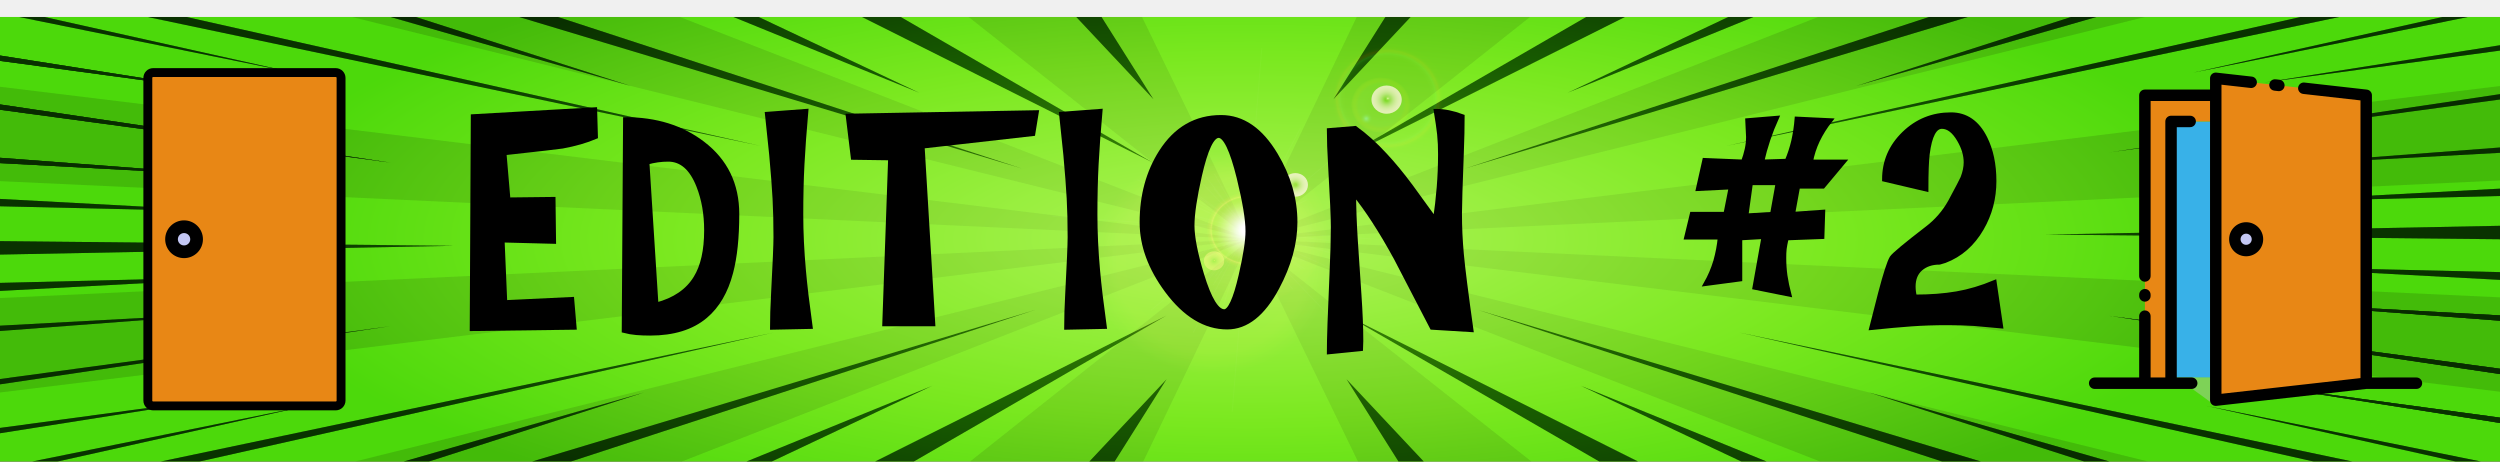
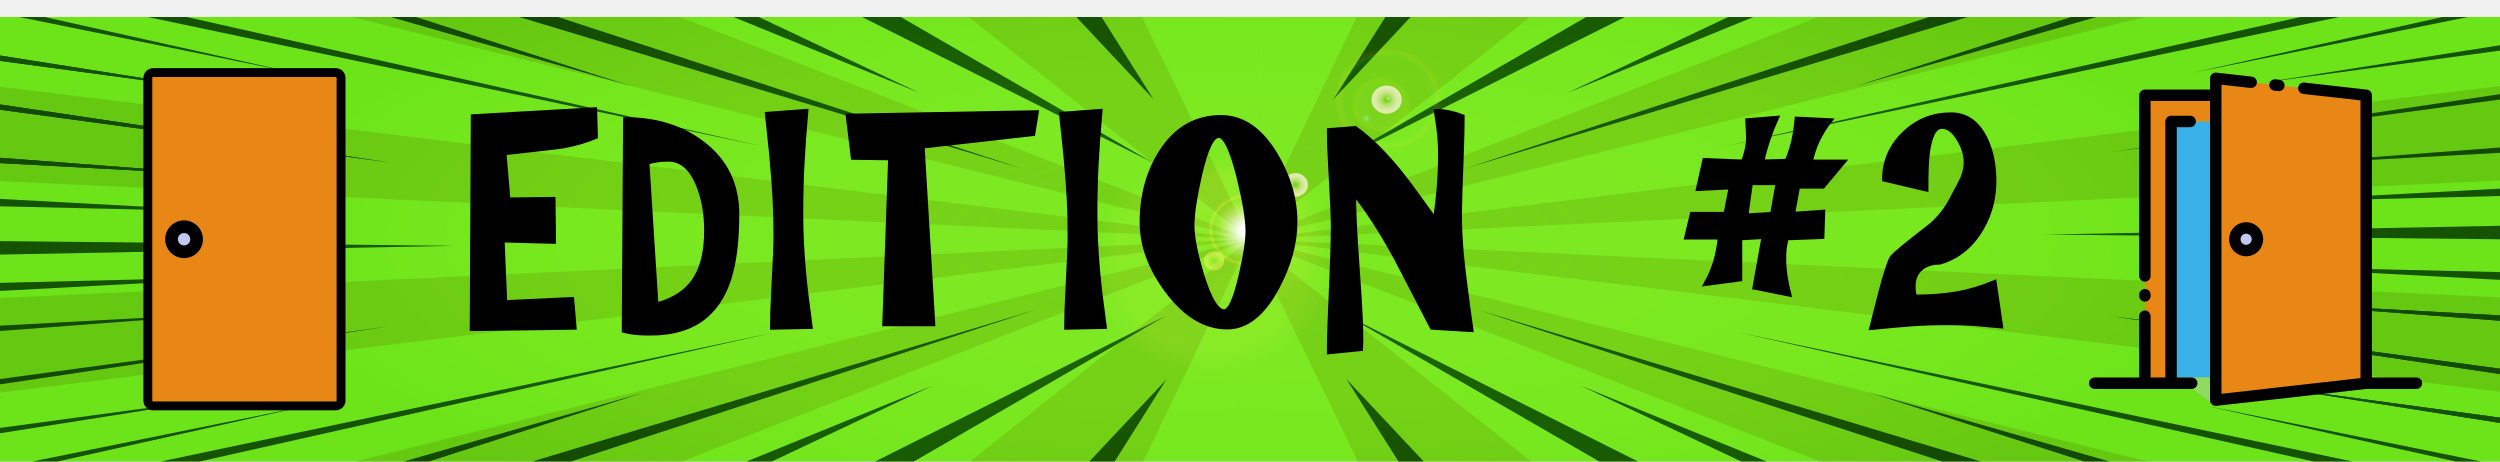
<svg xmlns="http://www.w3.org/2000/svg" xmlns:xlink="http://www.w3.org/1999/xlink" viewBox="0 0 5625 1038.391">
  <defs>
-     <style>.cls-1{isolation:isolate;}.cls-2{fill:#7ae820;}.cls-3{opacity:0.3;}.cls-4{fill:#59a818;}.cls-5{mix-blend-mode:multiply;}.cls-6{fill:#37690f;}.cls-7{mix-blend-mode:soft-light;fill:url(#radial-gradient);}.cls-8{opacity:0.25;fill:url(#radial-gradient-2);}.cls-10,.cls-11,.cls-13,.cls-14,.cls-15,.cls-16,.cls-17,.cls-18,.cls-19,.cls-20,.cls-21,.cls-22,.cls-8,.cls-9{mix-blend-mode:screen;}.cls-9{fill:url(#radial-gradient-3);}.cls-10{fill:url(#radial-gradient-4);}.cls-11{opacity:0.2;fill:url(#radial-gradient-5);}.cls-12,.cls-16{fill:none;}.cls-13{opacity:0.15;fill:url(#radial-gradient-6);}.cls-14,.cls-17{opacity:0.5;}.cls-14{fill:url(#radial-gradient-7);}.cls-15{fill:url(#radial-gradient-8);}.cls-16{stroke:#fff;stroke-width:2px;opacity:0.03;}.cls-16,.cls-23,.cls-28{stroke-miterlimit:10;}.cls-17{fill:url(#radial-gradient-9);}.cls-18{fill:url(#radial-gradient-10);}.cls-19{fill:url(#radial-gradient-11);}.cls-20{fill:url(#radial-gradient-12);}.cls-21{fill:url(#radial-gradient-13);}.cls-22{fill:url(#radial-gradient-14);}.cls-23,.cls-28{stroke:#000;}.cls-23{stroke-width:10px;}.cls-24{fill:#38b1e8;}.cls-25,.cls-28{fill:#e88715;}.cls-26{fill:#c3c7f4;}.cls-27{fill:#c8c8c8;opacity:0.4;}.cls-28{stroke-width:20px;}</style>
-     <radialGradient id="radial-gradient" cx="875.844" cy="500" r="712.736" gradientTransform="translate(-2.21371 38.30183) scale(3.21371 1)" gradientUnits="userSpaceOnUse">
-       <stop offset="0.004" stop-color="#fff" />
-       <stop offset="1" stop-color="#231f20" />
-     </radialGradient>
-     <radialGradient id="radial-gradient-2" cx="2686.999" cy="573.872" r="224.143" gradientTransform="translate(-497.3215 -51.5203) scale(1.19979 1.12067)" gradientUnits="userSpaceOnUse">
+     <radialGradient id="b428d405-bc49-4219-aef6-023511376dbb" cx="875.844" cy="500" r="712.736" gradientTransform="translate(-2.21371 38.30183) scale(3.21371 1)" gradientUnits="userSpaceOnUse">
+       <stop offset="0.004" stop-color="#fff" stop-opacity="0" />
+       <stop offset="1" stop-color="#231f20" stop-opacity="0.3" />
+     </radialGradient>
+     <radialGradient id="a4ddbfa7-8ca4-4d6a-964b-4cf247e76c42" cx="2686.999" cy="573.872" r="224.143" gradientTransform="translate(-497.3215 -51.5203) scale(1.19979 1.12067)" gradientUnits="userSpaceOnUse">
      <stop offset="0.1" />
      <stop offset="0.112" stop-color="#080602" />
      <stop offset="0.162" stop-color="#231b08" />
      <stop offset="0.218" stop-color="#392c0d" />
      <stop offset="0.285" stop-color="#4a3910" />
      <stop offset="0.366" stop-color="#554213" />
      <stop offset="0.481" stop-color="#5c4815" />
      <stop offset="0.8" stop-color="#5e4915" />
      <stop offset="1" />
    </radialGradient>
-     <radialGradient id="radial-gradient-3" cx="2921.403" cy="339.468" r="7.471" gradientTransform="translate(-497.3215 -51.5203) scale(1.19979 1.12067)" gradientUnits="userSpaceOnUse">
+     <radialGradient id="a08fd980-f6ba-41ba-b020-713761aa1496" cx="2921.403" cy="339.468" r="7.471" gradientTransform="translate(-497.3215 -51.5203) scale(1.19979 1.12067)" gradientUnits="userSpaceOnUse">
      <stop offset="0" stop-color="#d4e194" />
      <stop offset="0.06" stop-color="#afba7a" />
      <stop offset="0.137" stop-color="#868f5e" />
      <stop offset="0.22" stop-color="#626845" />
      <stop offset="0.308" stop-color="#44482f" />
      <stop offset="0.402" stop-color="#2b2e1e" />
      <stop offset="0.506" stop-color="#181911" />
      <stop offset="0.622" stop-color="#0a0b07" />
      <stop offset="0.764" stop-color="#020302" />
      <stop offset="1" />
    </radialGradient>
-     <radialGradient id="radial-gradient-4" cx="3017.193" cy="243.678" r="7.471" xlink:href="#radial-gradient-3" />
-     <radialGradient id="radial-gradient-5" cx="3003.985" cy="256.886" r="56.036" gradientTransform="translate(-497.3215 -51.5203) scale(1.19979 1.12067)" gradientUnits="userSpaceOnUse">
+     <radialGradient id="ae3f142e-7db7-4815-a64f-ab3692cc9d0a" cx="3017.193" cy="243.678" r="7.471" xlink:href="#a08fd980-f6ba-41ba-b020-713761aa1496" />
+     <radialGradient id="b0ab7154-33cf-4e5f-8e44-34dae36d9174" cx="3003.985" cy="256.886" r="56.036" gradientTransform="translate(-497.3215 -51.5203) scale(1.19979 1.12067)" gradientUnits="userSpaceOnUse">
      <stop offset="0.05" />
      <stop offset="0.092" stop-color="#040a03" />
      <stop offset="0.298" stop-color="#183411" />
      <stop offset="0.483" stop-color="#25531c" />
      <stop offset="0.64" stop-color="#2e6622" />
      <stop offset="0.75" stop-color="#316d24" />
      <stop offset="0.786" stop-color="#4f6e16" />
      <stop offset="0.834" stop-color="#716f06" />
      <stop offset="0.86" stop-color="#7e6f00" />
      <stop offset="0.888" stop-color="#7a6c00" />
      <stop offset="0.912" stop-color="#706200" />
      <stop offset="0.936" stop-color="#5d5200" />
      <stop offset="0.959" stop-color="#443c00" />
      <stop offset="0.981" stop-color="#231f00" />
      <stop offset="1" />
    </radialGradient>
-     <radialGradient id="radial-gradient-6" cx="2753.038" cy="507.833" r="149.429" gradientTransform="translate(-497.3215 -51.5203) scale(1.19979 1.12067)" gradientUnits="userSpaceOnUse">
+     <radialGradient id="bd83c019-26a9-4fcd-9168-9c5fe76b4ccc" cx="2753.038" cy="507.833" r="149.429" gradientTransform="translate(-497.3215 -51.5203) scale(1.19979 1.12067)" gradientUnits="userSpaceOnUse">
      <stop offset="0" stop-color="#200" />
      <stop offset="0.73" stop-color="#984023" />
      <stop offset="1" stop-color="#200" />
    </radialGradient>
-     <radialGradient id="radial-gradient-7" cx="2753.038" cy="507.833" r="74.714" gradientTransform="translate(-497.3215 -51.5203) scale(1.19979 1.12067)" gradientUnits="userSpaceOnUse">
+     <radialGradient id="ea0cc5d8-b65d-4006-85ee-c7a2fe32bc7f" cx="2753.038" cy="507.833" r="74.714" gradientTransform="translate(-497.3215 -51.5203) scale(1.19979 1.12067)" gradientUnits="userSpaceOnUse">
      <stop offset="0.15" stop-color="#fff" />
      <stop offset="0.209" stop-color="#e5d3d3" />
      <stop offset="0.29" stop-color="#c49c9e" />
      <stop offset="0.361" stop-color="#ad7477" />
      <stop offset="0.416" stop-color="#9e5c5f" />
      <stop offset="0.45" stop-color="#995356" />
      <stop offset="0.572" stop-color="#6b3335" />
      <stop offset="0.694" stop-color="#431718" />
      <stop offset="0.791" stop-color="#2b0606" />
      <stop offset="0.85" stop-color="#200" />
      <stop offset="0.857" stop-color="#260201" />
      <stop offset="0.865" stop-color="#330704" />
      <stop offset="0.872" stop-color="#471009" />
      <stop offset="0.88" stop-color="#641d0f" />
      <stop offset="0.888" stop-color="#8a2e18" />
      <stop offset="0.896" stop-color="#b74223" />
      <stop offset="0.9" stop-color="#d34e29" />
      <stop offset="0.903" stop-color="#c84927" />
      <stop offset="0.914" stop-color="#9c361c" />
      <stop offset="0.926" stop-color="#772514" />
      <stop offset="0.939" stop-color="#58180c" />
      <stop offset="0.952" stop-color="#400d07" />
      <stop offset="0.966" stop-color="#2f0603" />
      <stop offset="0.981" stop-color="#250101" />
      <stop offset="1" stop-color="#200" />
    </radialGradient>
-     <radialGradient id="radial-gradient-8" cx="2753.038" cy="507.833" r="62.262" gradientTransform="translate(-497.3215 -51.5203) scale(1.19979 1.12067)" gradientUnits="userSpaceOnUse">
+     <radialGradient id="b73ea9a2-60e2-437f-89ad-960bcfdf0799" cx="2753.038" cy="507.833" r="62.262" gradientTransform="translate(-497.3215 -51.5203) scale(1.19979 1.12067)" gradientUnits="userSpaceOnUse">
      <stop offset="0.15" stop-color="#fff" />
      <stop offset="0.282" stop-color="#c2c2c2" />
      <stop offset="0.425" stop-color="#888" />
      <stop offset="0.564" stop-color="#575757" />
      <stop offset="0.694" stop-color="#313131" />
      <stop offset="0.813" stop-color="#161616" />
      <stop offset="0.919" stop-color="#060606" />
      <stop offset="1" />
    </radialGradient>
-     <radialGradient id="radial-gradient-9" cx="3017.193" cy="243.678" r="112.071" gradientTransform="translate(-497.3215 -51.5203) scale(1.19979 1.12067)" gradientUnits="userSpaceOnUse">
+     <radialGradient id="e095302f-90db-4411-bb31-8f7f484d2066" cx="3017.193" cy="243.678" r="112.071" gradientTransform="translate(-497.3215 -51.5203) scale(1.19979 1.12067)" gradientUnits="userSpaceOnUse">
      <stop offset="0.64" />
      <stop offset="0.718" stop-color="#000200" />
      <stop offset="0.746" stop-color="#020902" />
      <stop offset="0.766" stop-color="#051405" />
      <stop offset="0.782" stop-color="#082509" />
      <stop offset="0.796" stop-color="#0d3b0e" />
      <stop offset="0.8" stop-color="#0f4310" />
      <stop offset="0.813" stop-color="#1e2c0a" />
      <stop offset="0.83" stop-color="#2d1605" />
      <stop offset="0.846" stop-color="#360901" />
      <stop offset="0.86" stop-color="#390400" />
      <stop offset="0.872" stop-color="#250300" />
      <stop offset="0.886" stop-color="#140100" />
      <stop offset="0.904" stop-color="#090100" />
      <stop offset="0.93" stop-color="#020000" />
      <stop offset="1" />
    </radialGradient>
-     <radialGradient id="radial-gradient-10" cx="2843.697" cy="417.174" r="23.686" gradientTransform="translate(-497.3215 -51.5203) scale(1.19979 1.12067)" gradientUnits="userSpaceOnUse">
+     <radialGradient id="e6d2c113-568d-4c32-af9f-fc76f761e4ad" cx="2843.697" cy="417.174" r="23.686" gradientTransform="translate(-497.3215 -51.5203) scale(1.19979 1.12067)" gradientUnits="userSpaceOnUse">
      <stop offset="0.1" />
      <stop offset="0.123" stop-color="#0b0809" />
      <stop offset="0.241" stop-color="#3c2b32" />
      <stop offset="0.362" stop-color="#664956" />
      <stop offset="0.484" stop-color="#886273" />
      <stop offset="0.608" stop-color="#a37589" />
      <stop offset="0.734" stop-color="#b68399" />
      <stop offset="0.863" stop-color="#c18ba3" />
      <stop offset="1" stop-color="#c58ea6" />
    </radialGradient>
-     <radialGradient id="radial-gradient-11" cx="2976.784" cy="284.087" r="12.14" gradientTransform="translate(-497.3215 -51.5203) scale(1.19979 1.12067)" gradientUnits="userSpaceOnUse">
+     <radialGradient id="ff1a045f-7544-45d0-973a-ae82b869c29a" cx="2976.784" cy="284.087" r="12.14" gradientTransform="translate(-497.3215 -51.5203) scale(1.19979 1.12067)" gradientUnits="userSpaceOnUse">
      <stop offset="0.1" stop-color="#176f55" />
      <stop offset="0.165" stop-color="#145f49" />
      <stop offset="0.324" stop-color="#0d3d2f" />
      <stop offset="0.486" stop-color="#07221a" />
      <stop offset="0.651" stop-color="#030f0c" />
      <stop offset="0.82" stop-color="#010403" />
      <stop offset="1" />
    </radialGradient>
-     <radialGradient id="radial-gradient-12" cx="2691.735" cy="569.136" r="2.351" gradientTransform="translate(-497.3215 -51.5203) scale(1.19979 1.12067)" gradientUnits="userSpaceOnUse">
+     <radialGradient id="a5dbfc28-4f61-4b34-b48a-f9af3021b3d6" cx="2691.735" cy="569.136" r="2.351" gradientTransform="translate(-497.3215 -51.5203) scale(1.19979 1.12067)" gradientUnits="userSpaceOnUse">
      <stop offset="0.1" stop-color="#65430f" />
      <stop offset="0.127" stop-color="#5f3f0e" />
      <stop offset="0.293" stop-color="#3d2809" />
      <stop offset="0.462" stop-color="#221705" />
      <stop offset="0.635" stop-color="#0f0a02" />
      <stop offset="0.812" stop-color="#040201" />
      <stop offset="1" />
    </radialGradient>
-     <radialGradient id="radial-gradient-13" cx="2691.241" cy="569.629" r="19.088" gradientTransform="translate(-497.3215 -51.5203) scale(1.19979 1.12067)" gradientUnits="userSpaceOnUse">
+     <radialGradient id="e39d7137-ed9f-4b62-ac38-f7aa3ed5749c" cx="2691.241" cy="569.629" r="19.088" gradientTransform="translate(-497.3215 -51.5203) scale(1.19979 1.12067)" gradientUnits="userSpaceOnUse">
      <stop offset="0.1" />
      <stop offset="0.214" stop-color="#1f150a" />
      <stop offset="0.363" stop-color="#412b14" />
      <stop offset="0.516" stop-color="#5c3d1c" />
      <stop offset="0.671" stop-color="#6f4922" />
      <stop offset="0.83" stop-color="#7a5126" />
      <stop offset="1" stop-color="#7e5327" />
    </radialGradient>
-     <radialGradient id="radial-gradient-14" cx="3014.855" cy="246.016" r="28.36" xlink:href="#radial-gradient-10" />
+     <radialGradient id="ed7d64cb-9b27-414c-b393-f87ab2f4e3f9" cx="3014.855" cy="246.016" r="28.36" xlink:href="#e6d2c113-568d-4c32-af9f-fc76f761e4ad" />
  </defs>
-   <g class="cls-1">
-     <g id="Fond">
-       <rect class="cls-2" y="38.213" width="5625" height="1000.178" />
-       <g class="cls-3">
-         <polygon class="cls-4" points="2569.555 38.213 2179.405 38.213 2812.5 538.302 2569.555 38.213" />
-         <polygon class="cls-4" points="3442.456 38.213 3052.667 38.213 2812.5 538.302 3442.456 38.213" />
-         <polygon class="cls-4" points="1529.717 38.213 791.989 38.213 2812.5 538.302 1529.717 38.213" />
-         <polygon class="cls-4" points="4826.012 38.213 4090.838 38.213 2812.5 538.302 4826.012 38.213" />
-         <polygon class="cls-4" points="5625 406.006 5625 193.554 2812.5 538.302 5625 406.006" />
-         <polygon class="cls-4" points="3055.449 1038.391 3445.601 1038.391 2812.5 538.302 3055.449 1038.391" />
-         <polygon class="cls-4" points="4095.289 1038.391 4833.018 1038.391 2812.5 538.302 4095.289 1038.391" />
-         <polygon class="cls-4" points="2812.5 538.302 5625 881.338 5625 669.081 2812.5 538.302" />
-         <polygon class="cls-4" points="0 195.261 0 407.522 2812.5 538.302 0 195.261" />
-         <polygon class="cls-4" points="0 670.594 0 883.049 2812.5 538.302 0 670.594" />
-         <polygon class="cls-4" points="798.976 1038.391 1534.156 1038.391 2812.5 538.302 798.976 1038.391" />
-         <polygon class="cls-4" points="2182.541 1038.391 2572.333 1038.391 2812.5 538.302 2182.541 1038.391" />
-       </g>
-       <g class="cls-5">
-         <polygon class="cls-6" points="419.508 38.213 332.314 38.213 1711.78 328.433 419.508 38.213" />
-         <polygon class="cls-6" points="99.888 38.213 43.029 38.213 660.605 163.387 99.888 38.213" />
-         <polygon class="cls-6" points="1255.223 38.213 1168.029 38.213 2300.054 379.446 1255.223 38.213" />
-         <polygon class="cls-6" points="935.602 38.213 878.743 38.213 1419.616 193.555 935.602 38.213" />
-         <polygon class="cls-6" points="2026.651 38.213 1939.457 38.213 2595.363 366.784 2026.651 38.213" />
-         <polygon class="cls-6" points="1707.031 38.213 1650.171 38.213 2068.603 208.83 1707.031 38.213" />
-         <polygon class="cls-6" points="2478.459 38.213 2421.6 38.213 2595.363 223.407 2478.459 38.213" />
-         <polygon class="cls-6" points="5176.023 38.213 5263.217 38.213 3883.755 328.433 5176.023 38.213" />
-         <polygon class="cls-6" points="5495.644 38.213 5552.503 38.213 4934.927 163.387 5495.644 38.213" />
-         <polygon class="cls-6" points="4340.309 38.213 4427.503 38.213 3295.478 379.446 4340.309 38.213" />
-         <polygon class="cls-6" points="4659.93 38.213 4716.788 38.213 4175.916 193.555 4659.93 38.213" />
-         <polygon class="cls-6" points="3568.881 38.213 3656.074 38.213 3000.171 366.784 3568.881 38.213" />
-         <polygon class="cls-6" points="3888.501 38.213 3945.36 38.213 3526.932 208.83 3888.501 38.213" />
-         <polygon class="cls-6" points="3117.072 38.213 3173.931 38.213 3000.171 223.407 3117.072 38.213" />
-         <polygon class="cls-6" points="0 542.532 0 572.791 1022.049 553.046 0 542.532" />
-         <polygon class="cls-6" points="0 447.583 0 464.123 543.98 476.818 0 447.583" />
-         <polygon class="cls-6" points="0 354.987 0 366.985 559.339 397.454 0 354.987" />
-         <polygon class="cls-6" points="0 234.966 0 246.964 878.743 365.928 0 234.966" />
-         <polygon class="cls-6" points="0 124.946 0 136.944 530.991 208.83 0 124.946" />
-         <polygon class="cls-6" points="0 354.987 0 366.985 559.339 397.454 0 354.987" />
-         <polygon class="cls-6" points="0 234.966 0 246.964 878.743 365.928 0 234.966" />
-         <polygon class="cls-6" points="0 124.946 0 136.944 530.991 208.83 0 124.946" />
-         <polygon class="cls-6" points="0 654.581 0 636.498 620.263 621.212 0 654.581" />
-         <polygon class="cls-6" points="0 744.773 0 732.775 559.339 702.306 0 744.773" />
-         <polygon class="cls-6" points="0 864.794 0 852.796 878.743 733.832 0 864.794" />
-         <polygon class="cls-6" points="0 974.814 0 962.816 530.991 890.93 0 974.814" />
-         <polygon class="cls-6" points="2507.927 1038.391 2451.069 1038.391 2624.832 853.197 2507.927 1038.391" />
-         <polygon class="cls-6" points="5625 538.302 5625 508.043 4602.951 527.788 5625 538.302" />
-         <polygon class="cls-6" points="5625 629.677 5625 612.291 5053.171 598.946 5625 629.677" />
-         <polygon class="cls-6" points="5625 721.617 5625 709.618 5065.664 679.149 5625 721.617" />
-         <polygon class="cls-6" points="5625 841.638 5625 829.64 4746.257 710.675 5625 841.638" />
-         <polygon class="cls-6" points="5625 951.658 5625 939.659 5094.009 867.774 5625 951.658" />
-         <polygon class="cls-6" points="5625 721.617 5625 709.618 5065.664 679.149 5625 721.617" />
-         <polygon class="cls-6" points="5625 841.638 5625 829.64 4746.257 710.675 5625 841.638" />
-         <polygon class="cls-6" points="5625 951.658 5625 939.659 5094.009 867.774 5625 951.658" />
-         <polygon class="cls-6" points="5625 424.46 5625 440.961 5058.991 454.91 5625 424.46" />
-         <polygon class="cls-6" points="5625 331.831 5625 343.829 5065.664 374.298 5625 331.831" />
-         <polygon class="cls-6" points="5625 211.809 5625 223.807 4746.257 342.772 5625 211.809" />
-         <polygon class="cls-6" points="5625 101.79 5625 113.788 5094.009 185.674 5625 101.79" />
-         <polygon class="cls-6" points="3917.969 1038.391 3974.828 1038.391 3556.4 867.774 3917.969 1038.391" />
-         <polygon class="cls-6" points="3146.541 1038.391 3203.4 1038.391 3029.64 853.197 3146.541 1038.391" />
-         <polygon class="cls-6" points="448.977 1038.391 361.783 1038.391 1741.248 748.171 448.977 1038.391" />
-         <polygon class="cls-6" points="129.356 1038.391 72.497 1038.391 690.073 913.217 129.356 1038.391" />
-         <polygon class="cls-6" points="1284.691 1038.391 1197.497 1038.391 2329.522 697.157 1284.691 1038.391" />
-         <polygon class="cls-6" points="965.07 1038.391 908.212 1038.391 1449.084 883.049 965.07 1038.391" />
-         <polygon class="cls-6" points="2056.119 1038.391 1968.926 1038.391 2624.832 709.82 2056.119 1038.391" />
-         <polygon class="cls-6" points="1736.499 1038.391 1679.64 1038.391 2098.072 867.774 1736.499 1038.391" />
-         <polygon class="cls-6" points="5205.492 1038.391 5292.686 1038.391 3913.223 748.171 5205.492 1038.391" />
-         <polygon class="cls-6" points="5525.112 1038.391 5581.971 1038.391 4964.395 913.217 5525.112 1038.391" />
-         <polygon class="cls-6" points="4369.777 1038.391 4456.971 1038.391 3324.946 697.157 4369.777 1038.391" />
-         <polygon class="cls-6" points="4689.398 1038.391 4746.257 1038.391 4205.384 883.049 4689.398 1038.391" />
-         <polygon class="cls-6" points="3598.349 1038.391 3685.543 1038.391 3029.64 709.82 3598.349 1038.391" />
-       </g>
-       <rect class="cls-7" y="38.213" width="5625" height="1000.178" />
-       <ellipse class="cls-8" cx="2726.516" cy="591.599" rx="268.924" ry="251.189" />
-       <ellipse class="cls-9" cx="3007.751" cy="328.911" rx="8.964" ry="8.373" />
-       <ellipse class="cls-10" cx="3122.679" cy="221.562" rx="8.964" ry="8.373" />
-       <ellipse class="cls-11" cx="3106.833" cy="236.364" rx="67.231" ry="62.797" />
-       <line class="cls-12" x1="2805.749" y1="517.592" x2="2995.325" />
-       <ellipse class="cls-13" cx="2805.749" cy="517.592" rx="179.283" ry="167.46" />
-       <ellipse class="cls-14" cx="2805.749" cy="517.592" rx="89.641" ry="83.73" />
-       <ellipse class="cls-15" cx="2805.749" cy="517.592" rx="74.701" ry="69.775" />
-       <polyline class="cls-16" points="2805.749 517.592 3052.772 630.607 2805.749 517.592 2558.726 404.577 2805.749 517.592 2684.754 748.324 2805.749 517.592 2926.743 286.86 2805.749 517.592 3243.639 548.67 2805.749 517.592 2367.859 486.513 2805.749 517.592 2772.476 926.604 2805.749 517.592 2839.021 108.58 2805.749 517.592 2908.497 650.876 2805.749 517.592 2703 384.307 2805.749 517.592 2663.054 613.565 2805.749 517.592 2948.444 421.619 2805.749 517.592 3005.464 572.049 2805.749 517.592 2606.033 463.134 2805.749 517.592 2747.446 704.137 2805.749 517.592 2864.051 331.047 2805.749 517.592 3036.795 547.546 2805.749 517.592 2574.702 487.637 2805.749 517.592 2773.679 733.401 2805.749 517.592 2837.818 301.782 2805.749 517.592 2998.754 719.268 2805.749 517.592 2612.744 315.916 2805.749 517.592 2589.833 697.868 2805.749 517.592 3021.664 337.315 2805.749 517.592 2937.925 588.671 2805.749 517.592 2673.573 446.512 2805.749 517.592 2729.651 641.051 2805.749 517.592 2881.847 394.133 2805.749 517.592 2878.953 643.47 2805.749 517.592 2732.545 391.713 2805.749 517.592 2670.983 585.968 2805.749 517.592 2940.515 449.216 2805.749 517.592 2935.75 605.301 2805.749 517.592 2675.747 429.882 2805.749 517.592 2711.846 639.02 2805.749 517.592 2899.651 396.164 2805.749 517.592 2928.178 604.629 2805.749 517.592 2683.319 430.555 2805.749 517.592 2712.566 631.948 2805.749 517.592 2898.931 403.236 2805.749 517.592 2916.697 583.916 2805.749 517.592 2694.8 451.267 2805.749 517.592 2734.741 621.223 2805.749 517.592 2876.756 413.96 2805.749 517.592 2893.474 528.981 2805.749 517.592 2718.023 506.202 2805.749 517.592 2793.555 599.532 2805.749 517.592 2817.942 435.651 2805.749 517.592 2812.819 589.323 2805.749 517.592 2798.679 445.861 2805.749 517.592 2728.953 524.195 2805.749 517.592 2882.544 510.988 2805.749 517.592 2880.538 610.851 2805.749 517.592 2730.959 424.332 2805.749 517.592 2705.905 587.449 2805.749 517.592 2905.593 447.734 2805.749 517.592 2819.654 552.156 2805.749 517.592 2791.844 483.027 2805.749 517.592 2768.744 530.58 2805.749 517.592 2842.753 504.604" />
-       <ellipse class="cls-17" cx="3122.679" cy="221.562" rx="134.462" ry="125.595" />
-       <ellipse class="cls-18" cx="2914.52" cy="415.993" rx="28.419" ry="26.545" />
-       <ellipse class="cls-19" cx="3074.197" cy="266.847" rx="14.565" ry="13.604" />
-       <ellipse class="cls-20" cx="2732.199" cy="586.291" rx="2.821" ry="2.635" />
-       <ellipse class="cls-21" cx="2731.606" cy="586.845" rx="22.902" ry="21.392" />
-       <ellipse class="cls-22" cx="3119.874" cy="224.182" rx="34.026" ry="31.782" />
-     </g>
-     <g id="Texte">
-       <path class="cls-23" d="M1064.301,223.729l274.219-15.607,1.8,61.226q-32.402,13.816-75.005,21.609-10.8,1.801-130.809,15.006l9,105.045,101.407-1.201,1.2,95.441-115.808-3.001,6,139.86,150.61-7.203,5.4,63.627-230.416,3.001Z" transform="translate(0 38.30183)" />
-       <path class="cls-23" d="M1406.919,230.332q103.198,0,174.012,54.023,77.405,58.835,77.406,159.068,0,79.233-13.801,131.456-16.805,64.238-57.604,98.442-45.608,38.421-124.209,38.417-16.806,0-30.902-1.201a166.611,166.611,0,0,1-27.902-4.802Zm69.605,417.18q61.795-16.207,88.806-60.627,23.993-39.012,24.002-106.845,0-55.219-17.401-99.643-23.402-60.016-68.405-60.026a173.87,173.87,0,0,0-47.403,6.603Z" transform="translate(0 38.30183)" />
-       <path class="cls-23" d="M1802.343,444.624q0,59.426,6,126.055,4.191,48.029,15.001,126.054l-85.806,1.801q0-31.204,2.4-76.232,5.4-102.04,5.4-127.255,0-48.016-2.1-86.737-2.11-38.717-7.501-98.142-3.01-30.008-9.601-91.839l87.606-6.603q-6.005,68.429-8.701,119.751Q1802.343,382.798,1802.343,444.624Z" transform="translate(0 38.30183)" />
-       <path class="cls-23" d="M2003.348,317.37l-84.006-1.201-11.401-93.64,424.229-7.803-7.8,48.02L2075.353,290.958,2099.355,690.729H1990.147Z" transform="translate(0 38.30183)" />
-       <path class="cls-23" d="M2464.178,444.624q0,59.426,6,126.055,4.191,48.029,15.001,126.054l-85.806,1.801q0-31.204,2.4-76.232,5.4-102.04,5.4-127.255,0-48.016-2.1-86.737-2.11-38.717-7.501-98.142-3.01-30.008-9.601-91.839l87.606-6.603q-6.005,68.429-8.701,119.751Q2464.177,382.798,2464.178,444.624Z" transform="translate(0 38.30183)" />
-       <path class="cls-23" d="M2914.2,461.431q0,71.44-40.803,147.664-47.408,88.843-112.208,88.838-74.41,0-135.609-82.235-56.409-76.223-56.404-153.666,0-90.63,43.203-158.468,49.799-78.024,135.009-78.033,72.596,0,123.008,84.636Q2914.191,383.407,2914.2,461.431ZM2682.584,469.235q0,39.026,21.602,110.448,25.201,82.835,50.403,82.835,18.592,0,37.203-80.435,15.596-67.824,15.601-100.243,0-39.012-19.801-120.052-23.402-94.836-45.604-94.841-22.206,0-42.603,89.438Q2682.579,430.218,2682.584,469.235Z" transform="translate(0 38.30183)" />
-       <path class="cls-23" d="M3062.406,728.546l-.6,18.008-71.405,7.203q0-41.417,6.001-175.275,2.996-66.628,3-106.246,0-31.204-6.001-135.058-3.009-51.617-3-82.235l58.805-4.802q34.203,24.62,67.805,61.226,27.001,28.813,58.204,70.831,27.001,37.225,54.004,74.432,5.399-36.606,8.4-73.532,2.996-36.916,3-74.132a429.774,429.774,0,0,0-2.101-45.319q-2.109-19.499-7.5-51.922,27.592,0,59.404,12.005,0,34.819-1.801,81.635-4.204,109.256-4.2,136.859,0,45.019,4.2,91.239,4.191,46.23,21.602,170.474l-88.206-5.402q-40.812-78.023-81.006-156.067-49.812-91.234-94.807-146.462,0,46.229,3.9,107.146,3.896,60.93,8.101,121.252Q3062.397,684.727,3062.406,728.546Z" transform="translate(0 38.30183)" />
-       <path class="cls-23" d="M3820.857,386.399l14.4-64.228,87.006,3.602A204.295,204.295,0,0,0,3930.665,297.561a129.818,129.818,0,0,0,3-27.612l-1.801-37.216,65.405-5.402A516.909,516.909,0,0,0,3964.267,325.773l56.404-1.801a275.123,275.123,0,0,0,14.701-45.019,366.075,366.075,0,0,0,7.5-49.822l75.006,3.602a239.061,239.061,0,0,0-28.202,45.02,198.445,198.445,0,0,0-15.602,48.021h73.806l-46.203,55.224h-56.404l-11.4,62.427,67.805-4.802-1.801,55.824-80.405,3.001q-3.601,16.811-4.5,24.01a175.597,175.597,0,0,0-.9,20.409,280.581,280.581,0,0,0,2.7,40.217,405.265,405.265,0,0,0,8.701,42.019l-77.406-15.607,20.401-114.049-53.403,3.001v92.44l-76.806,10.204a244.92,244.92,0,0,0,21.602-50.422,301.821,301.821,0,0,0,10.201-54.023h-75.605l12.601-52.222h75.605l12.001-60.626Zm108.007,60.626,58.805-3.602,12.601-70.23h-61.204Z" transform="translate(0 38.30183)" />
-       <path class="cls-23" d="M4381.895,688.329q-43.203,0-81.006,2.701-37.802,2.701-90.006,8.104,9.592-38.408,19.802-77.434,17.396-66.023,25.802-79.834,6.595-10.2,79.205-66.029a192.599,192.599,0,0,0,52.204-60.026q25.201-46.82,28.201-54.023,7.201-18.598,7.201-34.815,0-24.606-15.001-50.422-17.411-30.008-39.003-30.013-24.611,0-32.402,61.226-3.01,23.41-3,79.834l-94.207-22.209q0-60.017,44.104-102.944,44.102-42.909,105.907-42.918,50.404,0,76.806,52.823,20.392,40.827,20.401,96.642,0,58.23-28.202,106.846-30.602,52.827-82.806,72.631l-12.001,3.602q-25.806,0-42.303,14.106-16.51,14.111-16.501,40.517a93.814,93.814,0,0,0,3,22.811q52.794,0,94.506-7.203,41.698-7.204,84.906-25.211l14.401,98.442q-58.208-5.402-60.005-5.402Q4414.292,688.328,4381.895,688.329Z" transform="translate(0 38.30183)" />
-     </g>
-     <g id="icons">
-       <g id="door1">
-         <path class="cls-24" d="M4884.869,234.956h364.836V811.033H4884.869Z" transform="translate(0 38.30183)" />
-         <path class="cls-25" d="M4826.003,176.082v647.837h58.867V234.956h333.625V823.919h58.874v-647.837Z" transform="translate(0 38.30183)" />
-         <path class="cls-25" d="M4985.449,862.121l338.527-38.202v-647.837l-338.527-38.202Z" transform="translate(0 38.30183)" />
-         <circle class="cls-26" cx="5053.831" cy="538.302" r="25.448" />
-         <path class="cls-27" d="M4985.412,875,4972.412,811h-75" transform="translate(0 38.30183)" />
+   <g style="isolation:isolate">
+     <g id="a92d0129-7e90-42be-8742-8e583eb065a1" data-name="Fond">
+       <rect y="38.213" width="5625" height="1000.178" style="fill:#7ae820" />
+       <g style="opacity:0.3">
+         <polygon points="2569.555 38.213 2179.405 38.213 2812.5 538.302 2569.555 38.213" style="fill:#690" />
+         <polygon points="3442.456 38.213 3052.667 38.213 2812.5 538.302 3442.456 38.213" style="fill:#690" />
+         <polygon points="1529.717 38.213 791.989 38.213 2812.5 538.302 1529.717 38.213" style="fill:#690" />
+         <polygon points="4826.012 38.213 4090.838 38.213 2812.5 538.302 4826.012 38.213" style="fill:#690" />
+         <polygon points="5625 406.006 5625 193.554 2812.5 538.302 5625 406.006" style="fill:#690" />
+         <polygon points="3055.449 1038.391 3445.601 1038.391 2812.5 538.302 3055.449 1038.391" style="fill:#690" />
+         <polygon points="4095.289 1038.391 4833.018 1038.391 2812.5 538.302 4095.289 1038.391" style="fill:#690" />
+         <polygon points="2812.5 538.302 5625 881.338 5625 669.081 2812.5 538.302" style="fill:#690" />
+         <polygon points="0 195.261 0 407.522 2812.5 538.302 0 195.261" style="fill:#690" />
+         <polygon points="0 670.594 0 883.049 2812.5 538.302 0 670.594" style="fill:#690" />
+         <polygon points="798.976 1038.391 1534.156 1038.391 2812.5 538.302 798.976 1038.391" style="fill:#690" />
+         <polygon points="2182.541 1038.391 2572.333 1038.391 2812.5 538.302 2182.541 1038.391" style="fill:#690" />
+       </g>
+       <g style="mix-blend-mode:multiply">
+         <polygon points="419.508 38.213 332.314 38.213 1711.78 328.433 419.508 38.213" style="fill:#37690f" />
+         <polygon points="99.888 38.213 43.029 38.213 660.605 163.387 99.888 38.213" style="fill:#37690f" />
+         <polygon points="1255.223 38.213 1168.029 38.213 2300.054 379.446 1255.223 38.213" style="fill:#37690f" />
+         <polygon points="935.602 38.213 878.743 38.213 1419.616 193.555 935.602 38.213" style="fill:#37690f" />
+         <polygon points="2026.651 38.213 1939.457 38.213 2595.363 366.784 2026.651 38.213" style="fill:#37690f" />
+         <polygon points="1707.031 38.213 1650.171 38.213 2068.603 208.83 1707.031 38.213" style="fill:#37690f" />
+         <polygon points="2478.459 38.213 2421.6 38.213 2595.363 223.407 2478.459 38.213" style="fill:#37690f" />
+         <polygon points="5176.023 38.213 5263.217 38.213 3883.755 328.433 5176.023 38.213" style="fill:#37690f" />
+         <polygon points="5495.644 38.213 5552.503 38.213 4934.927 163.387 5495.644 38.213" style="fill:#37690f" />
+         <polygon points="4340.309 38.213 4427.503 38.213 3295.478 379.446 4340.309 38.213" style="fill:#37690f" />
+         <polygon points="4659.93 38.213 4716.788 38.213 4175.916 193.555 4659.93 38.213" style="fill:#37690f" />
+         <polygon points="3568.881 38.213 3656.074 38.213 3000.171 366.784 3568.881 38.213" style="fill:#37690f" />
+         <polygon points="3888.501 38.213 3945.36 38.213 3526.932 208.83 3888.501 38.213" style="fill:#37690f" />
+         <polygon points="3117.072 38.213 3173.931 38.213 3000.171 223.407 3117.072 38.213" style="fill:#37690f" />
+         <polygon points="0 542.532 0 572.791 1022.049 553.046 0 542.532" style="fill:#37690f" />
+         <polygon points="0 447.583 0 464.123 543.98 476.818 0 447.583" style="fill:#37690f" />
+         <polygon points="0 354.987 0 366.985 559.339 397.454 0 354.987" style="fill:#37690f" />
+         <polygon points="0 234.966 0 246.964 878.743 365.928 0 234.966" style="fill:#37690f" />
+         <polygon points="0 124.946 0 136.944 530.991 208.83 0 124.946" style="fill:#37690f" />
+         <polygon points="0 354.987 0 366.985 559.339 397.454 0 354.987" style="fill:#37690f" />
+         <polygon points="0 234.966 0 246.964 878.743 365.928 0 234.966" style="fill:#37690f" />
+         <polygon points="0 124.946 0 136.944 530.991 208.83 0 124.946" style="fill:#37690f" />
+         <polygon points="0 654.581 0 636.498 620.263 621.212 0 654.581" style="fill:#37690f" />
+         <polygon points="0 744.773 0 732.775 559.339 702.306 0 744.773" style="fill:#37690f" />
+         <polygon points="0 864.794 0 852.796 878.743 733.832 0 864.794" style="fill:#37690f" />
+         <polygon points="0 974.814 0 962.816 530.991 890.93 0 974.814" style="fill:#37690f" />
+         <polygon points="2507.927 1038.391 2451.069 1038.391 2624.832 853.197 2507.927 1038.391" style="fill:#37690f" />
+         <polygon points="5625 538.302 5625 508.043 4602.951 527.788 5625 538.302" style="fill:#37690f" />
+         <polygon points="5625 629.677 5625 612.291 5053.171 598.946 5625 629.677" style="fill:#37690f" />
+         <polygon points="5625 721.617 5625 709.618 5065.664 679.149 5625 721.617" style="fill:#37690f" />
+         <polygon points="5625 841.638 5625 829.64 4746.257 710.675 5625 841.638" style="fill:#37690f" />
+         <polygon points="5625 951.658 5625 939.659 5094.009 867.774 5625 951.658" style="fill:#37690f" />
+         <polygon points="5625 721.617 5625 709.618 5065.664 679.149 5625 721.617" style="fill:#37690f" />
+         <polygon points="5625 841.638 5625 829.64 4746.257 710.675 5625 841.638" style="fill:#37690f" />
+         <polygon points="5625 951.658 5625 939.659 5094.009 867.774 5625 951.658" style="fill:#37690f" />
+         <polygon points="5625 424.46 5625 440.961 5058.991 454.91 5625 424.46" style="fill:#37690f" />
+         <polygon points="5625 331.831 5625 343.829 5065.664 374.298 5625 331.831" style="fill:#37690f" />
+         <polygon points="5625 211.809 5625 223.807 4746.257 342.772 5625 211.809" style="fill:#37690f" />
+         <polygon points="5625 101.79 5625 113.788 5094.009 185.674 5625 101.79" style="fill:#37690f" />
+         <polygon points="3917.969 1038.391 3974.828 1038.391 3556.4 867.774 3917.969 1038.391" style="fill:#37690f" />
+         <polygon points="3146.541 1038.391 3203.4 1038.391 3029.64 853.197 3146.541 1038.391" style="fill:#37690f" />
+         <polygon points="448.977 1038.391 361.783 1038.391 1741.248 748.171 448.977 1038.391" style="fill:#37690f" />
+         <polygon points="129.356 1038.391 72.497 1038.391 690.073 913.217 129.356 1038.391" style="fill:#37690f" />
+         <polygon points="1284.691 1038.391 1197.497 1038.391 2329.522 697.157 1284.691 1038.391" style="fill:#37690f" />
+         <polygon points="965.07 1038.391 908.212 1038.391 1449.084 883.049 965.07 1038.391" style="fill:#37690f" />
+         <polygon points="2056.119 1038.391 1968.926 1038.391 2624.832 709.82 2056.119 1038.391" style="fill:#37690f" />
+         <polygon points="1736.499 1038.391 1679.64 1038.391 2098.072 867.774 1736.499 1038.391" style="fill:#37690f" />
+         <polygon points="5205.492 1038.391 5292.686 1038.391 3913.223 748.171 5205.492 1038.391" style="fill:#37690f" />
+         <polygon points="5525.112 1038.391 5581.971 1038.391 4964.395 913.217 5525.112 1038.391" style="fill:#37690f" />
+         <polygon points="4369.777 1038.391 4456.971 1038.391 3324.946 697.157 4369.777 1038.391" style="fill:#37690f" />
+         <polygon points="4689.398 1038.391 4746.257 1038.391 4205.384 883.049 4689.398 1038.391" style="fill:#37690f" />
+         <polygon points="3598.349 1038.391 3685.543 1038.391 3029.64 709.82 3598.349 1038.391" style="fill:#37690f" />
+       </g>
+       <rect y="38.213" width="5625" height="1000.178" style="mix-blend-mode:soft-light;fill:url(#b428d405-bc49-4219-aef6-023511376dbb)" />
+       <ellipse cx="2726.516" cy="591.599" rx="268.924" ry="251.189" style="opacity:0.25;mix-blend-mode:screen;fill:url(#a4ddbfa7-8ca4-4d6a-964b-4cf247e76c42)" />
+       <ellipse cx="3007.751" cy="328.911" rx="8.964" ry="8.373" style="mix-blend-mode:screen;fill:url(#a08fd980-f6ba-41ba-b020-713761aa1496)" />
+       <ellipse cx="3122.679" cy="221.562" rx="8.964" ry="8.373" style="mix-blend-mode:screen;fill:url(#ae3f142e-7db7-4815-a64f-ab3692cc9d0a)" />
+       <ellipse cx="3106.833" cy="236.364" rx="67.231" ry="62.797" style="opacity:0.2;mix-blend-mode:screen;fill:url(#b0ab7154-33cf-4e5f-8e44-34dae36d9174)" />
+       <line x1="2805.749" y1="517.592" x2="2995.325" style="fill:none" />
+       <ellipse cx="2805.749" cy="517.592" rx="179.283" ry="167.46" style="opacity:0.15;mix-blend-mode:screen;fill:url(#bd83c019-26a9-4fcd-9168-9c5fe76b4ccc)" />
+       <ellipse cx="2805.749" cy="517.592" rx="89.641" ry="83.73" style="opacity:0.5;mix-blend-mode:screen;fill:url(#ea0cc5d8-b65d-4006-85ee-c7a2fe32bc7f)" />
+       <ellipse cx="2805.749" cy="517.592" rx="74.701" ry="69.775" style="mix-blend-mode:screen;fill:url(#b73ea9a2-60e2-437f-89ad-960bcfdf0799)" />
+       <polyline points="2805.749 517.592 3052.772 630.607 2805.749 517.592 2558.726 404.577 2805.749 517.592 2684.754 748.324 2805.749 517.592 2926.743 286.86 2805.749 517.592 3243.639 548.67 2805.749 517.592 2367.859 486.513 2805.749 517.592 2772.476 926.604 2805.749 517.592 2839.021 108.58 2805.749 517.592 2908.497 650.876 2805.749 517.592 2703 384.307 2805.749 517.592 2663.054 613.565 2805.749 517.592 2948.444 421.619 2805.749 517.592 3005.464 572.049 2805.749 517.592 2606.033 463.134 2805.749 517.592 2747.446 704.137 2805.749 517.592 2864.051 331.047 2805.749 517.592 3036.795 547.546 2805.749 517.592 2574.702 487.637 2805.749 517.592 2773.679 733.401 2805.749 517.592 2837.818 301.782 2805.749 517.592 2998.754 719.268 2805.749 517.592 2612.744 315.916 2805.749 517.592 2589.833 697.868 2805.749 517.592 3021.664 337.315 2805.749 517.592 2937.925 588.671 2805.749 517.592 2673.573 446.512 2805.749 517.592 2729.651 641.051 2805.749 517.592 2881.847 394.133 2805.749 517.592 2878.953 643.47 2805.749 517.592 2732.545 391.713 2805.749 517.592 2670.983 585.968 2805.749 517.592 2940.515 449.216 2805.749 517.592 2935.75 605.301 2805.749 517.592 2675.747 429.882 2805.749 517.592 2711.846 639.02 2805.749 517.592 2899.651 396.164 2805.749 517.592 2928.178 604.629 2805.749 517.592 2683.319 430.555 2805.749 517.592 2712.566 631.948 2805.749 517.592 2898.931 403.236 2805.749 517.592 2916.697 583.916 2805.749 517.592 2694.8 451.267 2805.749 517.592 2734.741 621.223 2805.749 517.592 2876.756 413.96 2805.749 517.592 2893.474 528.981 2805.749 517.592 2718.023 506.202 2805.749 517.592 2793.555 599.532 2805.749 517.592 2817.942 435.651 2805.749 517.592 2812.819 589.323 2805.749 517.592 2798.679 445.861 2805.749 517.592 2728.953 524.195 2805.749 517.592 2882.544 510.988 2805.749 517.592 2880.538 610.851 2805.749 517.592 2730.959 424.332 2805.749 517.592 2705.905 587.449 2805.749 517.592 2905.593 447.734 2805.749 517.592 2819.654 552.156 2805.749 517.592 2791.844 483.027 2805.749 517.592 2768.744 530.58 2805.749 517.592 2842.753 504.604" style="fill:none;stroke:#fff;stroke-miterlimit:10;stroke-width:2px;opacity:0.03;mix-blend-mode:screen" />
+       <ellipse cx="3122.679" cy="221.562" rx="134.462" ry="125.595" style="opacity:0.5;mix-blend-mode:screen;fill:url(#e095302f-90db-4411-bb31-8f7f484d2066)" />
+       <ellipse cx="2914.52" cy="415.993" rx="28.419" ry="26.545" style="mix-blend-mode:screen;fill:url(#e6d2c113-568d-4c32-af9f-fc76f761e4ad)" />
+       <ellipse cx="3074.197" cy="266.847" rx="14.565" ry="13.604" style="mix-blend-mode:screen;fill:url(#ff1a045f-7544-45d0-973a-ae82b869c29a)" />
+       <ellipse cx="2732.199" cy="586.291" rx="2.821" ry="2.635" style="mix-blend-mode:screen;fill:url(#a5dbfc28-4f61-4b34-b48a-f9af3021b3d6)" />
+       <ellipse cx="2731.606" cy="586.845" rx="22.902" ry="21.392" style="mix-blend-mode:screen;fill:url(#e39d7137-ed9f-4b62-ac38-f7aa3ed5749c)" />
+       <ellipse cx="3119.874" cy="224.182" rx="34.026" ry="31.782" style="mix-blend-mode:screen;fill:url(#ed7d64cb-9b27-414c-b393-f87ab2f4e3f9)" />
+     </g>
+     <g id="a01bb6ee-4711-438c-a4aa-83f016bb3048" data-name="Texte">
+       <path d="M1064.301,223.729l274.219-15.607,1.8,61.226q-32.402,13.816-75.005,21.609-10.8,1.801-130.809,15.006l9,105.045,101.407-1.201,1.2,95.441-115.808-3.001,6,139.86,150.61-7.203,5.4,63.627-230.416,3.001Z" transform="translate(0 38.30183)" style="stroke:#000;stroke-miterlimit:10;stroke-width:10px" />
+       <path d="M1406.919,230.332q103.198,0,174.012,54.023,77.405,58.835,77.406,159.068,0,79.233-13.801,131.456-16.805,64.238-57.604,98.442-45.608,38.421-124.209,38.417-16.806,0-30.902-1.201a166.611,166.611,0,0,1-27.902-4.802Zm69.605,417.18q61.795-16.207,88.806-60.627,23.993-39.012,24.002-106.845,0-55.219-17.401-99.643-23.402-60.016-68.405-60.026a173.87,173.87,0,0,0-47.403,6.603Z" transform="translate(0 38.30183)" style="stroke:#000;stroke-miterlimit:10;stroke-width:10px" />
+       <path d="M1802.343,444.624q0,59.426,6,126.055,4.191,48.029,15.001,126.054l-85.806,1.801q0-31.204,2.4-76.232,5.4-102.04,5.4-127.255,0-48.016-2.1-86.737-2.11-38.717-7.501-98.142-3.01-30.008-9.601-91.839l87.606-6.603q-6.005,68.429-8.701,119.751Q1802.343,382.798,1802.343,444.624Z" transform="translate(0 38.30183)" style="stroke:#000;stroke-miterlimit:10;stroke-width:10px" />
+       <path d="M2003.348,317.37l-84.006-1.201-11.401-93.64,424.229-7.803-7.8,48.02L2075.353,290.958,2099.355,690.729H1990.147Z" transform="translate(0 38.30183)" style="stroke:#000;stroke-miterlimit:10;stroke-width:10px" />
+       <path d="M2464.178,444.624q0,59.426,6,126.055,4.191,48.029,15.001,126.054l-85.806,1.801q0-31.204,2.4-76.232,5.4-102.04,5.4-127.255,0-48.016-2.1-86.737-2.11-38.717-7.501-98.142-3.01-30.008-9.601-91.839l87.606-6.603q-6.005,68.429-8.701,119.751Q2464.177,382.798,2464.178,444.624Z" transform="translate(0 38.30183)" style="stroke:#000;stroke-miterlimit:10;stroke-width:10px" />
+       <path d="M2914.2,461.431q0,71.44-40.803,147.664-47.408,88.843-112.208,88.838-74.41,0-135.609-82.235-56.409-76.223-56.404-153.666,0-90.63,43.203-158.468,49.799-78.024,135.009-78.033,72.596,0,123.008,84.636Q2914.191,383.407,2914.2,461.431ZM2682.584,469.235q0,39.026,21.602,110.448,25.201,82.835,50.403,82.835,18.592,0,37.203-80.435,15.596-67.824,15.601-100.243,0-39.012-19.801-120.052-23.402-94.836-45.604-94.841-22.206,0-42.603,89.438Q2682.579,430.218,2682.584,469.235Z" transform="translate(0 38.30183)" style="stroke:#000;stroke-miterlimit:10;stroke-width:10px" />
+       <path d="M3062.406,728.546l-.6,18.008-71.405,7.203q0-41.417,6.001-175.275,2.996-66.628,3-106.246,0-31.204-6.001-135.058-3.009-51.617-3-82.235l58.805-4.802q34.203,24.62,67.805,61.226,27.001,28.813,58.204,70.831,27.001,37.225,54.004,74.432,5.399-36.606,8.4-73.532,2.996-36.916,3-74.132a429.774,429.774,0,0,0-2.101-45.319q-2.109-19.499-7.5-51.922,27.592,0,59.404,12.005,0,34.819-1.801,81.635-4.204,109.256-4.2,136.859,0,45.019,4.2,91.239,4.191,46.23,21.602,170.474l-88.206-5.402q-40.812-78.023-81.006-156.067-49.812-91.234-94.807-146.462,0,46.229,3.9,107.146,3.896,60.93,8.101,121.252Q3062.397,684.727,3062.406,728.546Z" transform="translate(0 38.30183)" style="stroke:#000;stroke-miterlimit:10;stroke-width:10px" />
+       <path d="M3820.857,386.399l14.4-64.228,87.006,3.602A204.295,204.295,0,0,0,3930.665,297.561a129.818,129.818,0,0,0,3-27.612l-1.801-37.216,65.405-5.402A516.909,516.909,0,0,0,3964.267,325.773l56.404-1.801a275.123,275.123,0,0,0,14.701-45.019,366.075,366.075,0,0,0,7.5-49.822l75.006,3.602a239.061,239.061,0,0,0-28.202,45.02,198.445,198.445,0,0,0-15.602,48.021h73.806l-46.203,55.224h-56.404l-11.4,62.427,67.805-4.802-1.801,55.824-80.405,3.001q-3.601,16.811-4.5,24.01a175.597,175.597,0,0,0-.9,20.409,280.581,280.581,0,0,0,2.7,40.217,405.265,405.265,0,0,0,8.701,42.019l-77.406-15.607,20.401-114.049-53.403,3.001v92.44l-76.806,10.204a244.92,244.92,0,0,0,21.602-50.422,301.821,301.821,0,0,0,10.201-54.023h-75.605l12.601-52.222h75.605l12.001-60.626Zm108.007,60.626,58.805-3.602,12.601-70.23h-61.204Z" transform="translate(0 38.30183)" style="stroke:#000;stroke-miterlimit:10;stroke-width:10px" />
+       <path d="M4381.895,688.329q-43.203,0-81.006,2.701-37.802,2.701-90.006,8.104,9.592-38.408,19.802-77.434,17.396-66.023,25.802-79.834,6.595-10.2,79.205-66.029a192.599,192.599,0,0,0,52.204-60.026q25.201-46.82,28.201-54.023,7.201-18.598,7.201-34.815,0-24.606-15.001-50.422-17.411-30.008-39.003-30.013-24.611,0-32.402,61.226-3.01,23.41-3,79.834l-94.207-22.209q0-60.017,44.104-102.944,44.102-42.909,105.907-42.918,50.404,0,76.806,52.823,20.392,40.827,20.401,96.642,0,58.23-28.202,106.846-30.602,52.827-82.806,72.631l-12.001,3.602q-25.806,0-42.303,14.106-16.51,14.111-16.501,40.517a93.814,93.814,0,0,0,3,22.811q52.794,0,94.506-7.203,41.698-7.204,84.906-25.211l14.401,98.442q-58.208-5.402-60.005-5.402Q4414.292,688.328,4381.895,688.329Z" transform="translate(0 38.30183)" style="stroke:#000;stroke-miterlimit:10;stroke-width:10px" />
+     </g>
+     <g id="f4224424-158b-4045-82d3-d2fa07b30269" data-name="icons">
+       <g id="ad4afea9-95a0-4584-8123-e17e3916bd51" data-name="door1">
+         <path d="M4884.869,234.956h364.836V811.033H4884.869Z" transform="translate(0 38.30183)" style="fill:#38b1e8" />
+         <path d="M4826.003,176.082v647.837h58.867V234.956h333.625V823.919h58.874v-647.837Z" transform="translate(0 38.30183)" style="fill:#e88715" />
+         <path d="M4985.449,862.121l338.527-38.202v-647.837l-338.527-38.202Z" transform="translate(0 38.30183)" style="fill:#e88715" />
+         <circle cx="5053.831" cy="538.302" r="25.448" style="fill:#c3c7f4" />
+         <polyline points="4985.412 913.302 4972.412 849.302 4897.412 849.302" style="fill:#c8c8c8;opacity:0.4" />
        <path d="M5437.109,811.04H5336.854V176.082a12.871,12.871,0,0,0-11.436-12.79l-140.4-15.852a12.879,12.879,0,0,0-2.885,25.596h0l128.964,14.557V812.394l-312.769,35.325V152.267l65.395,7.359a12.879,12.879,0,0,0,2.885-25.596l-79.716-8.949A12.879,12.879,0,0,0,4972.57,137.88v25.323H4826.003a12.879,12.879,0,0,0-12.879,12.879V582.792a12.879,12.879,0,0,0,25.757,0V188.961h133.689V862.121a12.879,12.879,0,0,0,12.879,12.879,11.85,11.85,0,0,0,1.472-.081l337.791-38.121h112.42a12.879,12.879,0,0,0,0-25.757Z" transform="translate(0 38.30183)" />
        <path d="M4931.483,811.04h-33.735V247.835h30.055a12.879,12.879,0,1,0,0-25.757h-42.934a12.879,12.879,0,0,0-12.879,12.879v576.084h-33.117V672.943a12.879,12.879,0,0,0-25.757,0V811.04h-100.248a12.879,12.879,0,0,0,0,25.757H4931.483a12.879,12.879,0,0,0,0-25.757Z" transform="translate(0 38.30183)" />
        <path d="M4826.003,640.437a12.879,12.879,0,0,0,12.879-12.879V624.799a12.879,12.879,0,1,0-25.757,0v2.76A12.879,12.879,0,0,0,4826.003,640.437Z" transform="translate(0 38.30183)" />
        <path d="M5117.518,165.742l8.485.957a12.098,12.098,0,0,0,1.472.088,12.879,12.879,0,0,0,1.428-25.677l-8.478-.957a12.879,12.879,0,1,0-3.46,25.524q.283.038.567.064Z" transform="translate(0 38.30183)" />
        <path d="M5015.504,500a38.327,38.327,0,1,0,38.327-38.327h0A38.371,38.371,0,0,0,5015.504,500Zm50.897,0a12.57,12.57,0,1,1-12.57-12.57A12.57,12.57,0,0,1,5066.401,500Z" transform="translate(0 38.30183)" />
      </g>
-       <g id="door2">
-         <rect class="cls-28" x="332.609" y="163.302" width="434.783" height="750" rx="12" />
-         <circle class="cls-26" cx="414.132" cy="538.302" r="28.207" />
+       <g id="afe0bf79-a893-4342-be89-6a01051286ca" data-name="door2">
+         <rect x="332.609" y="163.302" width="434.783" height="750" rx="12" style="fill:#e88715;stroke:#000;stroke-miterlimit:10;stroke-width:20px" />
+         <circle cx="414.132" cy="538.302" r="28.207" style="fill:#c3c7f4" />
        <path d="M371.65,500a42.482,42.482,0,1,0,42.482-42.482h0A42.531,42.531,0,0,0,371.65,500Zm56.414,0a13.932,13.932,0,1,1-13.932-13.932A13.932,13.932,0,0,1,428.064,500Z" transform="translate(0 38.30183)" />
      </g>
    </g>
-     <g id="Ancrage">
-       <rect class="cls-12" x="5624" y="1037.302" width="1" height="1" />
-       <rect class="cls-12" x="5624" y="38.302" width="1" height="1" />
-       <rect class="cls-12" y="1037.302" width="1" height="1" />
-       <rect class="cls-12" y="38.302" width="1" height="1" />
+     <g id="b571c1dc-fabd-4b46-af65-cff08645eed3" data-name="Ancrage">
+       <rect x="5624" y="1037.302" width="1" height="1" style="fill:none" />
+       <rect x="5624" y="38.302" width="1" height="1" style="fill:none" />
+       <rect y="1037.302" width="1" height="1" style="fill:none" />
+       <rect y="38.302" width="1" height="1" style="fill:none" />
    </g>
  </g>
</svg>
